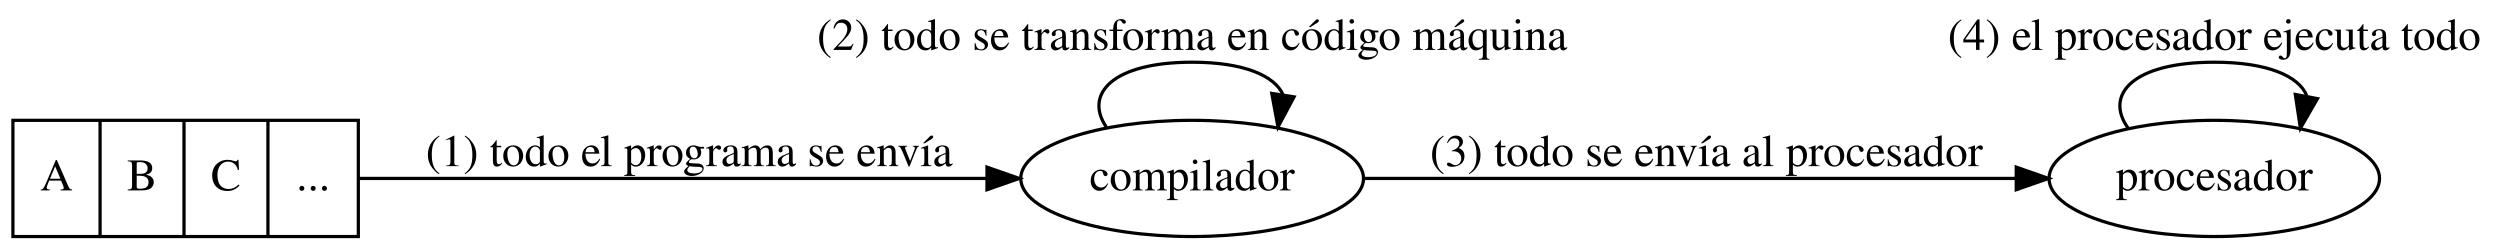
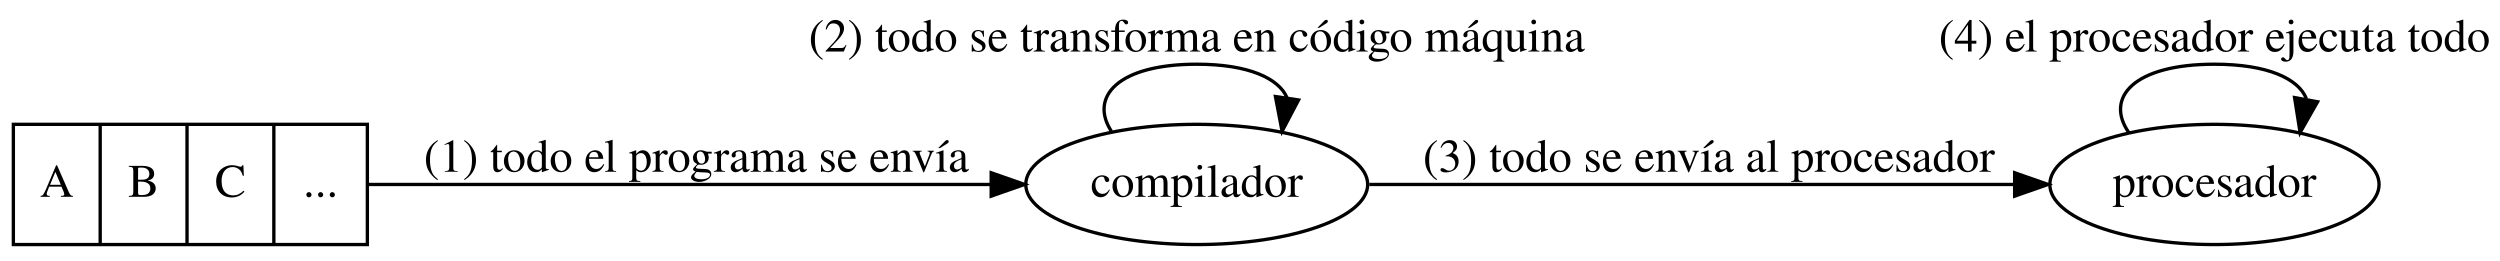
- <svg xmlns="http://www.w3.org/2000/svg" width="774pt" height="78pt" viewBox="0.00 0.00 774.44 77.50">
+ <svg xmlns="http://www.w3.org/2000/svg" width="749pt" height="78pt" viewBox="0.00 0.00 748.59 77.50">
  <g id="graph0" class="graph" transform="scale(1 1) rotate(0) translate(4 73.5)">
    <g id="node1" class="node">
-       <ellipse fill="none" stroke="black" cx="365.295" cy="-18.5" rx="53.091" ry="18" />
-       <text text-anchor="middle" x="365.295" y="-14.8" font-family="Times,serif" font-size="14.00">compilador</text>
+       <ellipse fill="none" stroke="black" cx="354.345" cy="-18.5" rx="51.191" ry="18" />
+       <text text-anchor="middle" x="354.345" y="-14.8" font-family="Times,serif" font-size="14.00">compilador</text>
    </g>
    <g id="edge2" class="edge">
-       <path fill="none" stroke="black" d="M338.704,-34.416C331.768,-44.65 340.631,-54.5 365.295,-54.5 381.481,-54.5 390.862,-50.258 393.439,-44.449" />
-       <polygon fill="black" stroke="black" points="396.874,-43.763 391.886,-34.416 389.957,-44.834 396.874,-43.763" />
-       <text text-anchor="middle" x="365.295" y="-58.3" font-family="Times,serif" font-size="14.00">(2) todo se transforma en código máquina</text>
+       <path fill="none" stroke="black" d="M328.791,-34.416C322.124,-44.65 330.642,-54.5 354.345,-54.5 369.901,-54.5 378.916,-50.258 381.392,-44.449" />
+       <polygon fill="black" stroke="black" points="384.833,-43.792 379.9,-34.416 377.909,-44.822 384.833,-43.792" />
+       <text text-anchor="middle" x="354.345" y="-58.3" font-family="Times,serif" font-size="14.00">(2) todo se transforma en código máquina</text>
    </g>
    <g id="node2" class="node">
-       <ellipse fill="none" stroke="black" cx="681.936" cy="-18.5" rx="51.191" ry="18" />
-       <text text-anchor="middle" x="681.936" y="-14.8" font-family="Times,serif" font-size="14.00">procesador</text>
+       <ellipse fill="none" stroke="black" cx="659.087" cy="-18.5" rx="49.291" ry="18" />
+       <text text-anchor="middle" x="659.087" y="-14.8" font-family="Times,serif" font-size="14.00">procesador</text>
    </g>
    <g id="edge3" class="edge">
-       <path fill="none" stroke="black" d="M418.605,-18.5C474.159,-18.5 561.863,-18.5 620.374,-18.5" />
-       <polygon fill="black" stroke="black" points="620.585,-22 630.585,-18.5 620.585,-15 620.585,-22" />
-       <text text-anchor="middle" x="524.591" y="-22.3" font-family="Times,serif" font-size="14.00">(3) todo se envía al procesador</text>
+       <path fill="none" stroke="black" d="M406.017,-18.5C459.261,-18.5 542.925,-18.5 599.101,-18.5" />
+       <polygon fill="black" stroke="black" points="599.257,-22 609.257,-18.5 599.257,-15 599.257,-22" />
+       <text text-anchor="middle" x="507.691" y="-22.3" font-family="Times,serif" font-size="14.00">(3) todo se envía al procesador</text>
    </g>
    <g id="edge4" class="edge">
-       <path fill="none" stroke="black" d="M655.264,-34.041C647.756,-44.409 656.647,-54.5 681.936,-54.5 698.532,-54.5 708.066,-50.154 710.537,-44.236" />
-       <polygon fill="black" stroke="black" points="713.906,-43.216 708.608,-34.041 707.029,-44.518 713.906,-43.216" />
-       <text text-anchor="middle" x="681.936" y="-58.3" font-family="Times,serif" font-size="14.00">(4) el procesador ejecuta todo</text>
+       <path fill="none" stroke="black" d="M633.44,-34.041C626.221,-44.409 634.77,-54.5 659.087,-54.5 675.044,-54.5 684.211,-50.154 686.588,-44.236" />
+       <polygon fill="black" stroke="black" points="689.966,-43.253 684.733,-34.041 683.08,-44.507 689.966,-43.253" />
+       <text text-anchor="middle" x="659.087" y="-58.3" font-family="Times,serif" font-size="14.00">(4) el procesador ejecuta todo</text>
    </g>
    <g id="node3" class="node">
-       <polygon fill="none" stroke="black" points="0,-0.5 0,-36.5 107,-36.5 107,-0.5 0,-0.5" />
-       <text text-anchor="middle" x="13.5" y="-14.8" font-family="Times,serif" font-size="14.00">A</text>
-       <polyline fill="none" stroke="black" points="27,-0.5 27,-36.5 " />
-       <text text-anchor="middle" x="40" y="-14.8" font-family="Times,serif" font-size="14.00">B</text>
-       <polyline fill="none" stroke="black" points="53,-0.5 53,-36.5 " />
-       <text text-anchor="middle" x="66" y="-14.8" font-family="Times,serif" font-size="14.00">C</text>
-       <polyline fill="none" stroke="black" points="79,-0.5 79,-36.5 " />
-       <text text-anchor="middle" x="93" y="-14.8" font-family="Times,serif" font-size="14.00">...</text>
+       <polygon fill="none" stroke="black" points="0,-0.5 0,-36.5 106,-36.5 106,-0.5 0,-0.5" />
+       <text text-anchor="middle" x="13" y="-14.8" font-family="Times,serif" font-size="14.00">A</text>
+       <polyline fill="none" stroke="black" points="26,-0.5 26,-36.5 " />
+       <text text-anchor="middle" x="39" y="-14.8" font-family="Times,serif" font-size="14.00">B</text>
+       <polyline fill="none" stroke="black" points="52,-0.5 52,-36.5 " />
+       <text text-anchor="middle" x="65" y="-14.8" font-family="Times,serif" font-size="14.00">C</text>
+       <polyline fill="none" stroke="black" points="78,-0.5 78,-36.5 " />
+       <text text-anchor="middle" x="92" y="-14.8" font-family="Times,serif" font-size="14.00">...</text>
    </g>
    <g id="edge1" class="edge">
-       <path fill="none" stroke="black" d="M107.053,-18.5C160.875,-18.5 244.537,-18.5 301.739,-18.5" />
-       <polygon fill="black" stroke="black" points="301.744,-22 311.744,-18.5 301.744,-15 301.744,-22" />
-       <text text-anchor="middle" x="209.5" y="-22.3" font-family="Times,serif" font-size="14.00">(1) todo el programa se envía</text>
+       <path fill="none" stroke="black" d="M106.142,-18.5C158.073,-18.5 237.749,-18.5 292.531,-18.5" />
+       <polygon fill="black" stroke="black" points="292.798,-22 302.798,-18.5 292.798,-15 292.798,-22" />
+       <text text-anchor="middle" x="204.5" y="-22.3" font-family="Times,serif" font-size="14.00">(1) todo el programa se envía</text>
    </g>
  </g>
</svg>
